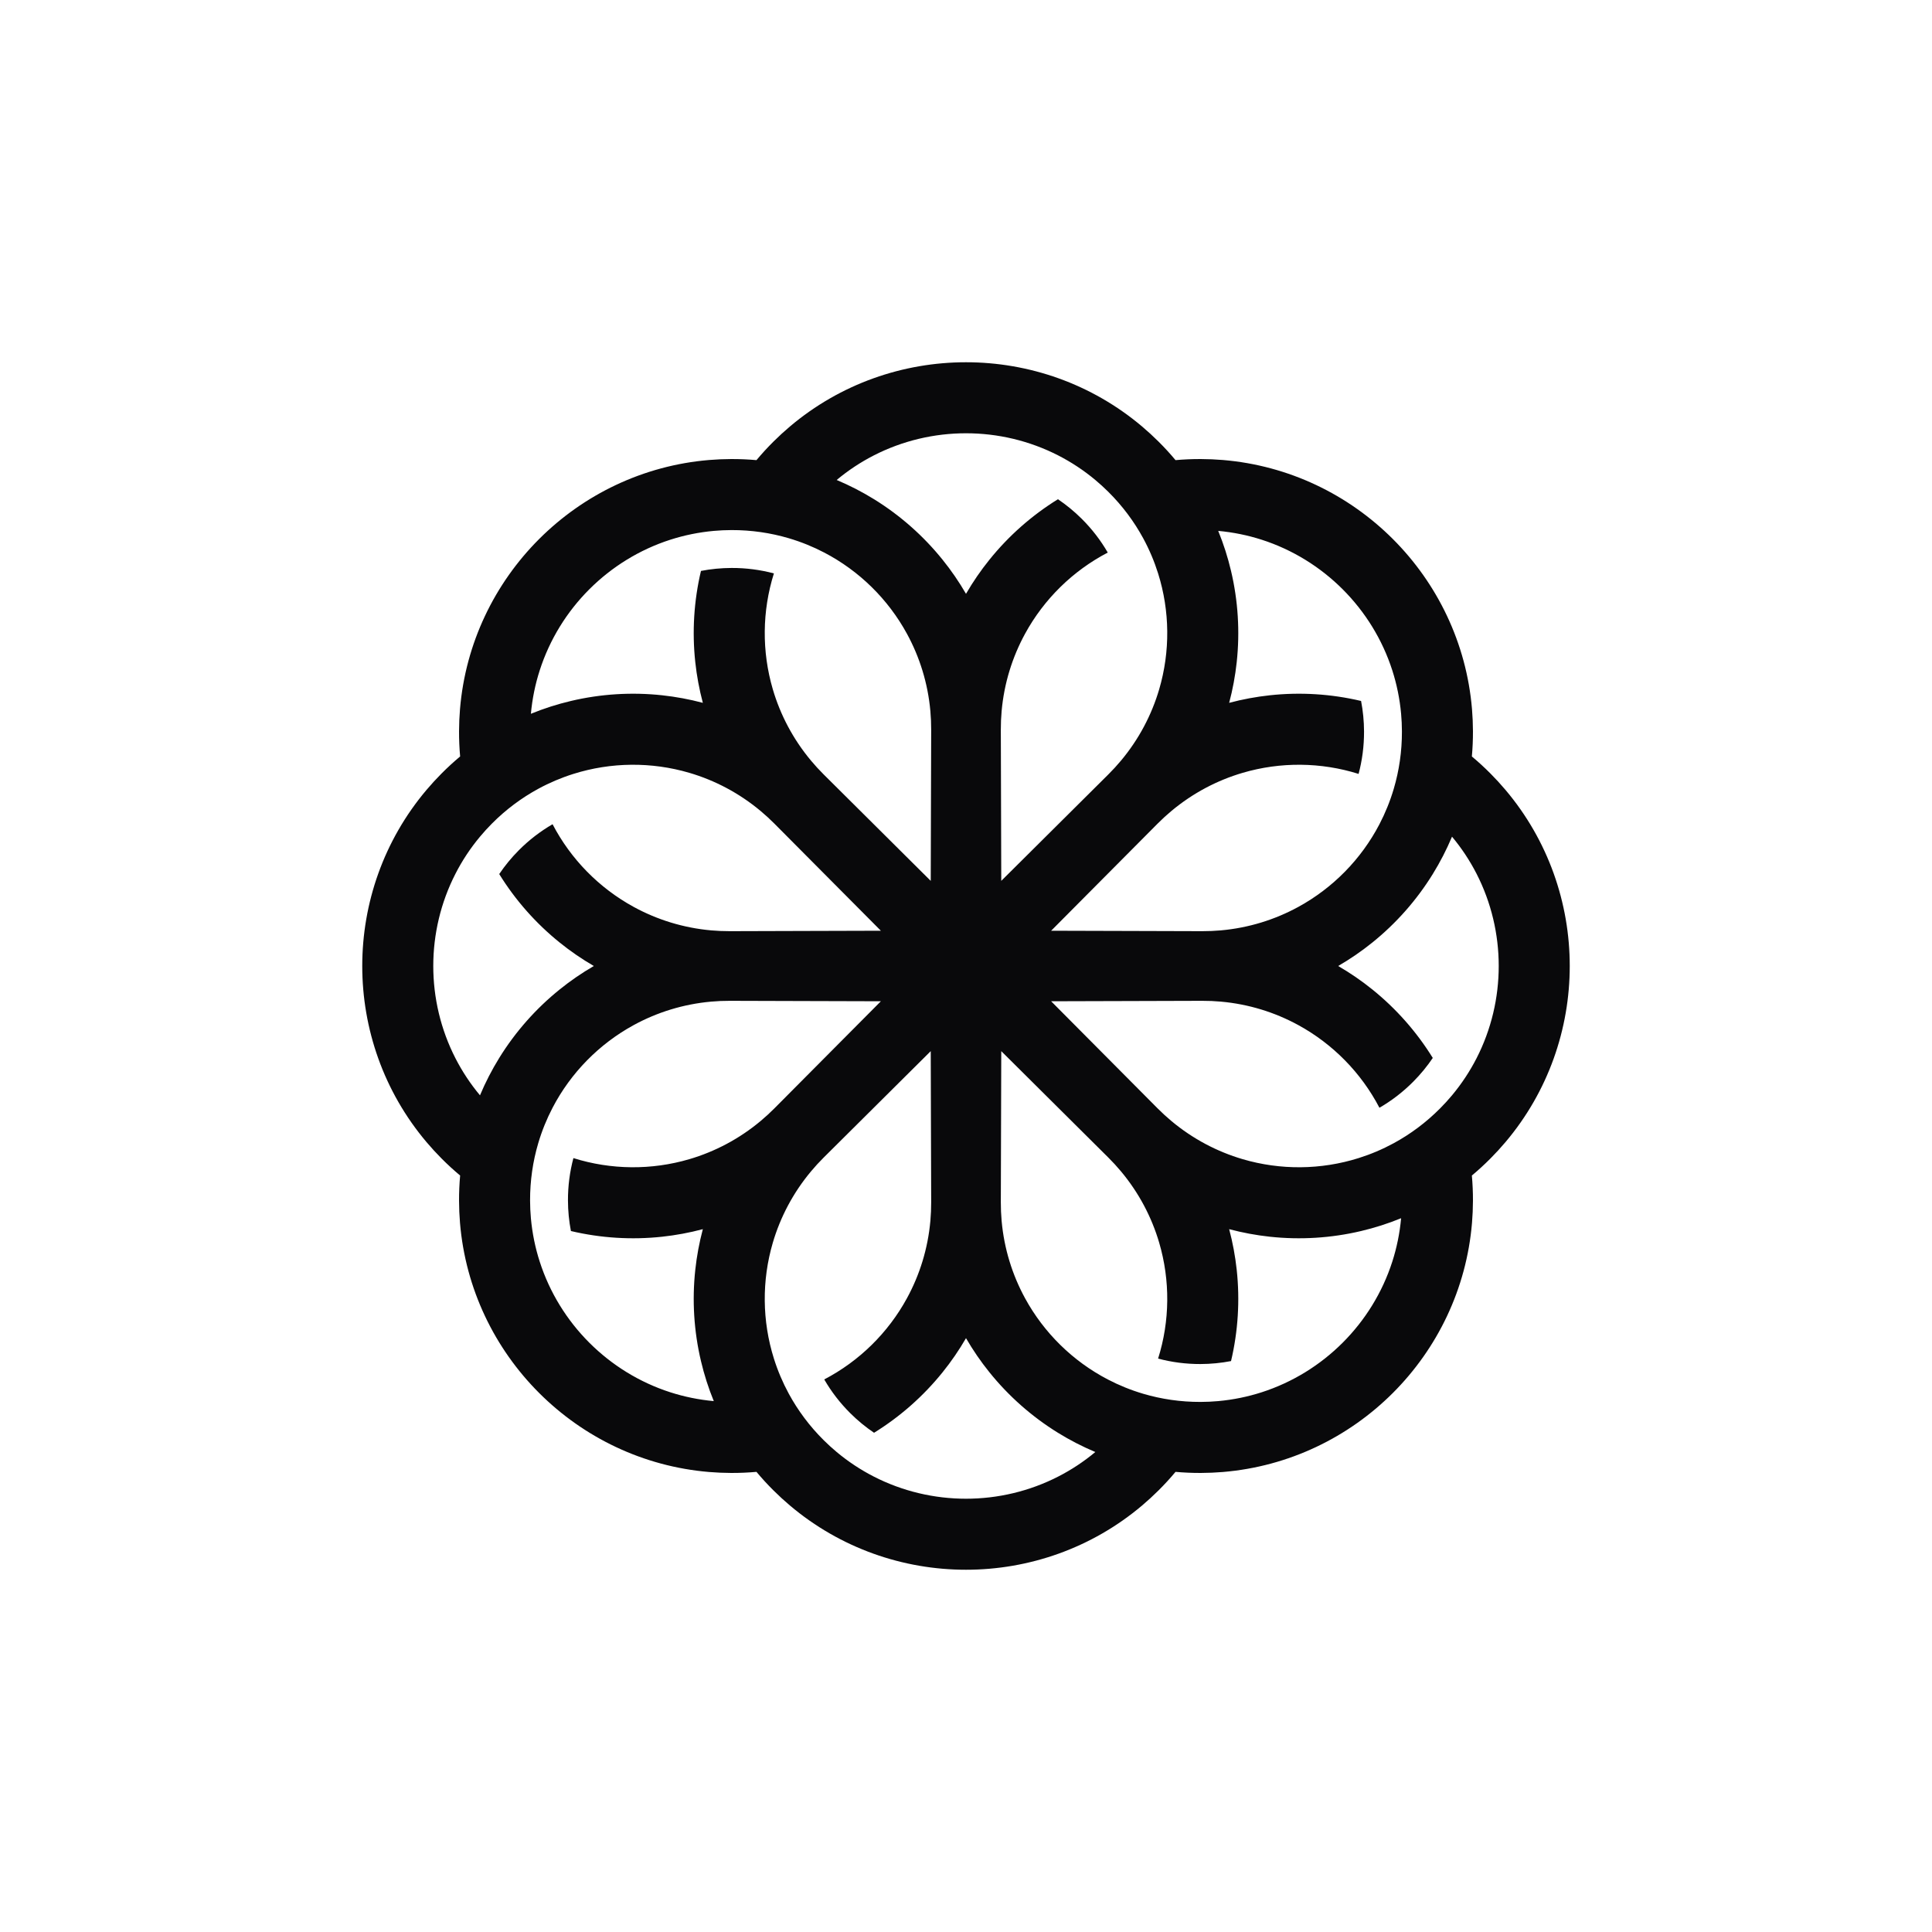
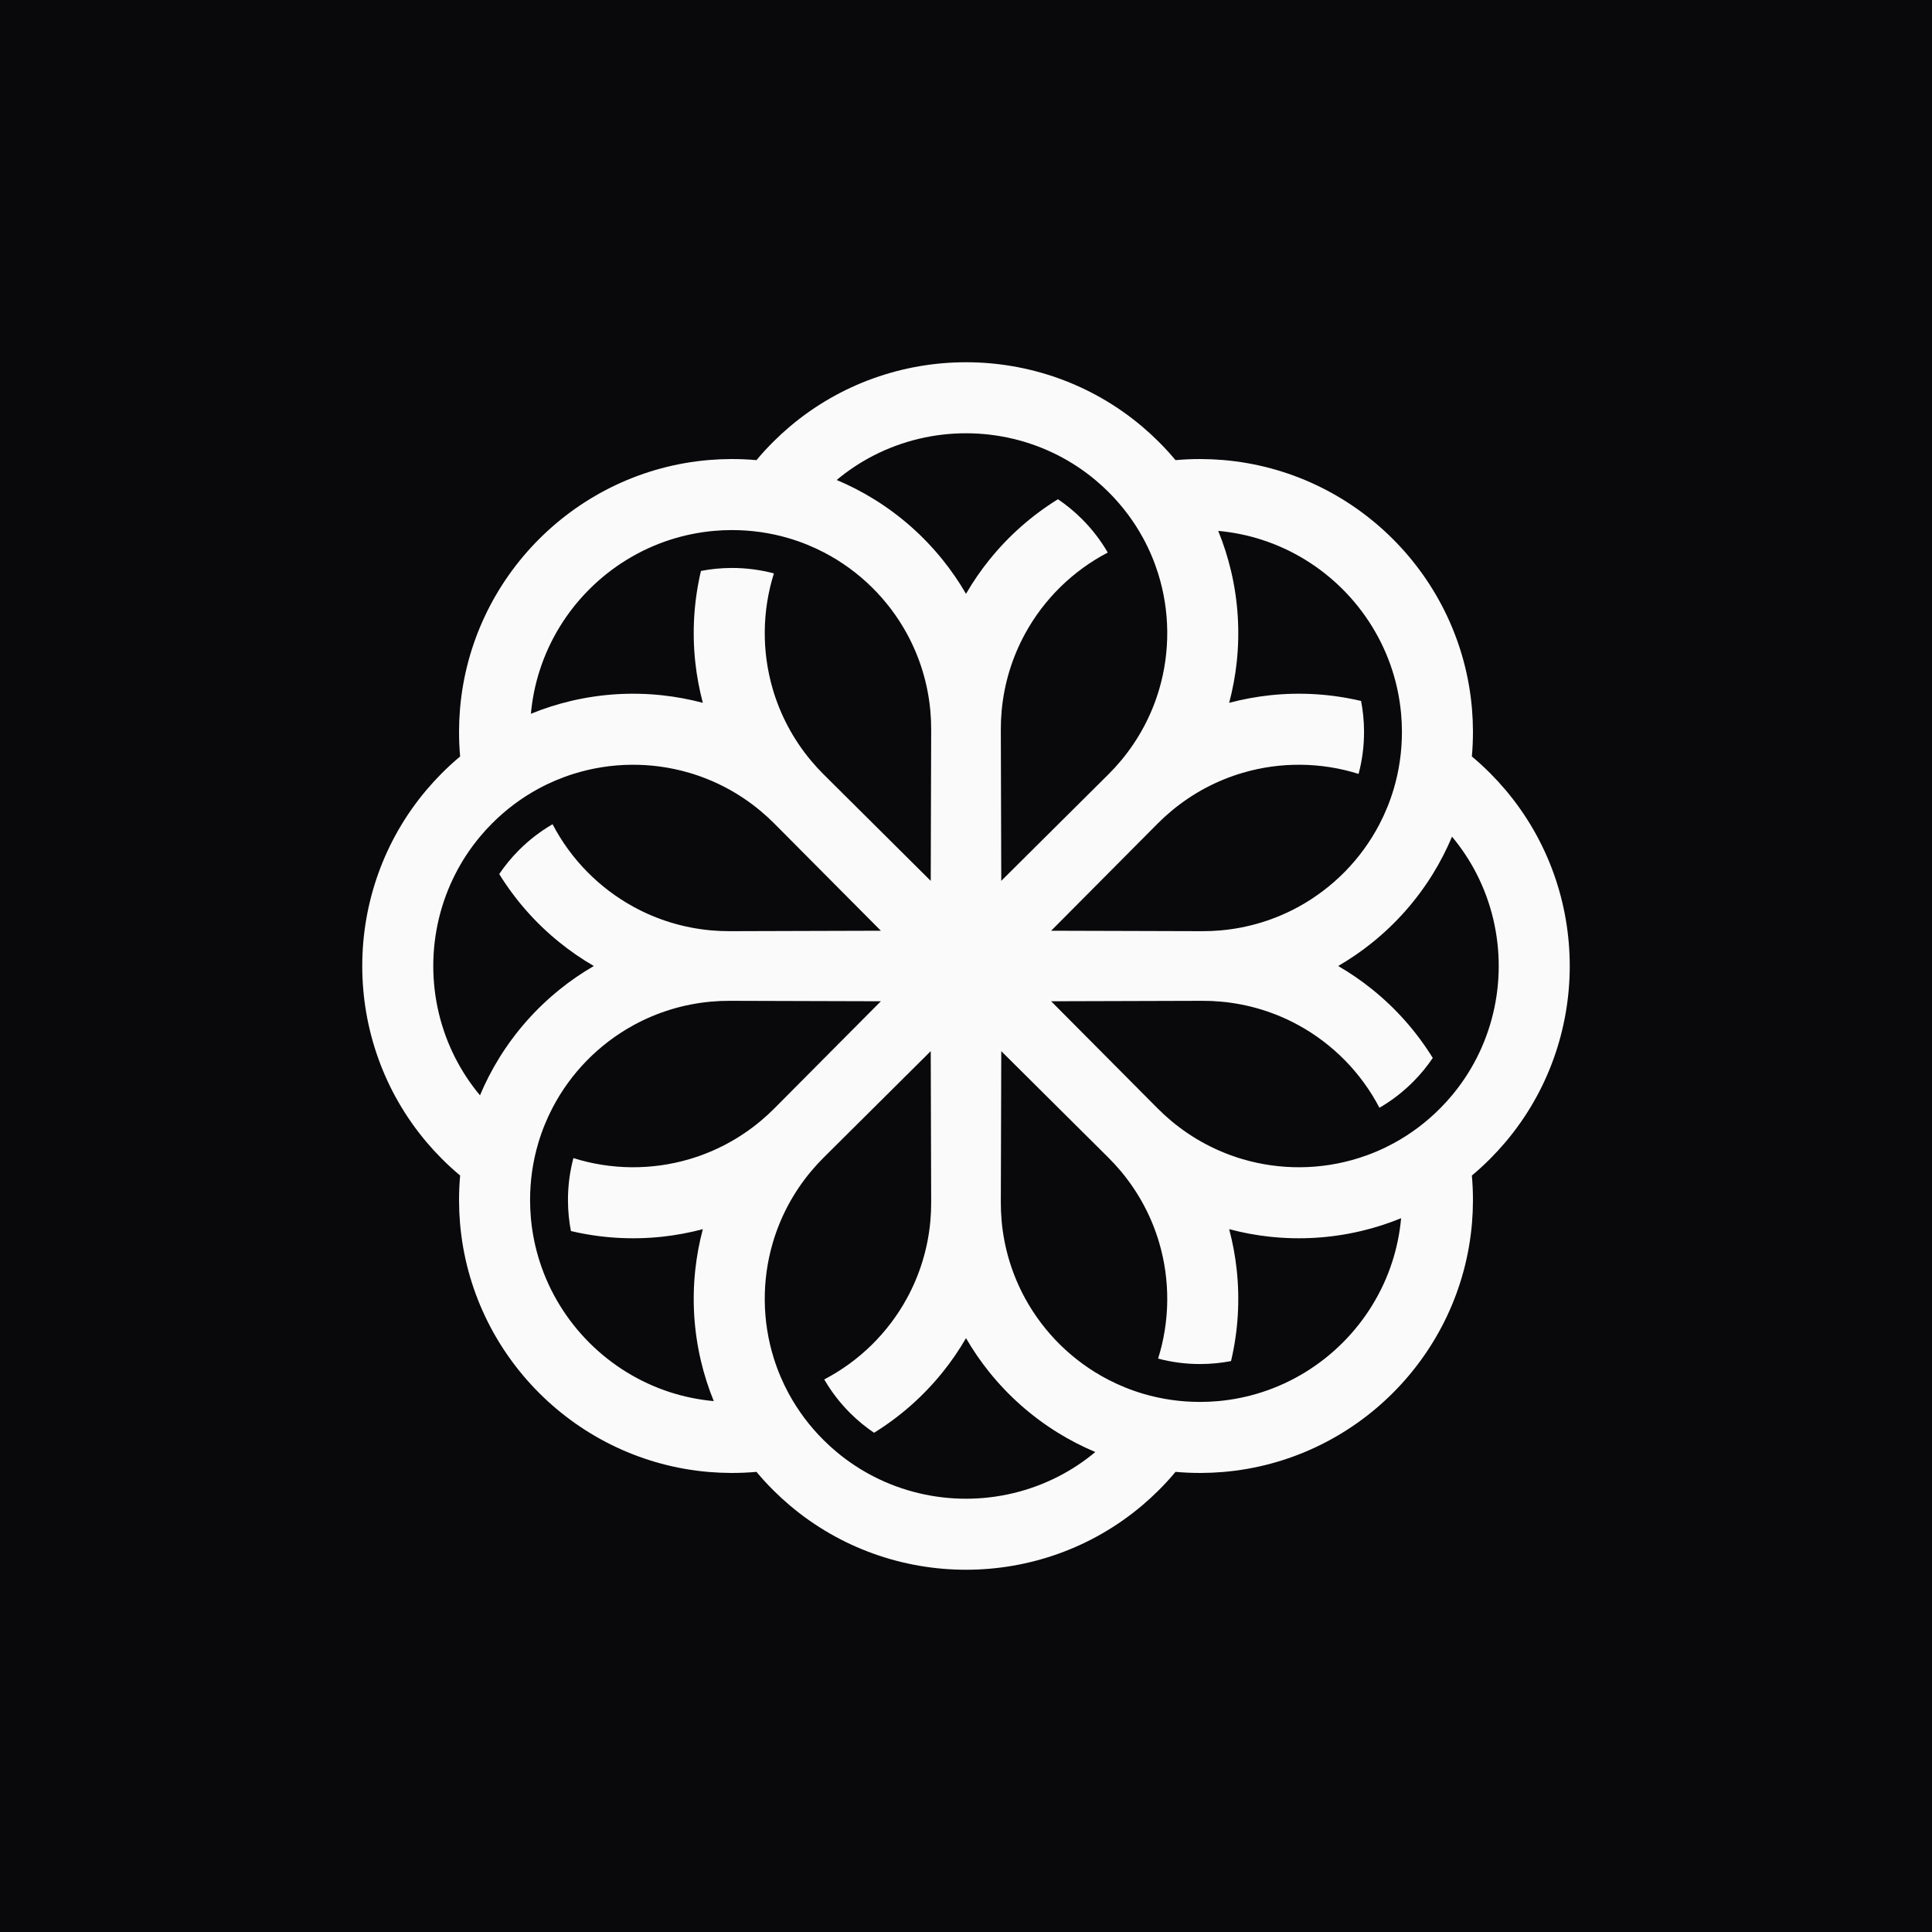
<svg xmlns="http://www.w3.org/2000/svg" width="128" height="128" viewBox="0 0 128 128" fill="none">
-   <path fill-rule="evenodd" clip-rule="evenodd" d="M28.261 52.329C22.58 59.045 22.58 68.955 28.261 75.671C28.574 76.041 28.904 76.401 29.252 76.751C29.649 77.151 30.061 77.528 30.485 77.882C30.436 78.433 30.411 78.991 30.413 79.555C30.415 80.048 30.436 80.536 30.476 81.019C31.208 89.785 38.215 96.792 46.981 97.524C47.464 97.564 47.952 97.585 48.445 97.587C49.009 97.589 49.567 97.564 50.118 97.515C50.472 97.939 50.849 98.351 51.249 98.748C51.599 99.096 51.959 99.426 52.329 99.739C59.045 105.42 68.955 105.42 75.671 99.739C76.041 99.426 76.401 99.096 76.751 98.748C77.151 98.351 77.528 97.939 77.882 97.515C78.433 97.564 78.991 97.589 79.555 97.587C80.048 97.585 80.536 97.564 81.019 97.524C89.785 96.792 96.792 89.785 97.524 81.019C97.564 80.536 97.585 80.048 97.587 79.555C97.589 78.991 97.564 78.433 97.515 77.882C97.939 77.528 98.351 77.151 98.748 76.751C99.096 76.401 99.426 76.041 99.739 75.671C105.42 68.955 105.42 59.045 99.739 52.329C99.426 51.959 99.096 51.599 98.748 51.249C98.351 50.849 97.939 50.472 97.515 50.118C97.564 49.567 97.589 49.009 97.587 48.445C97.585 47.952 97.564 47.464 97.524 46.981C96.792 38.215 89.785 31.208 81.019 30.476C80.536 30.436 80.048 30.415 79.555 30.413C78.991 30.411 78.433 30.436 77.882 30.485C77.528 30.061 77.151 29.649 76.751 29.252C76.401 28.904 76.041 28.574 75.671 28.261C68.955 22.58 59.045 22.58 52.329 28.261C51.959 28.574 51.599 28.904 51.249 29.252C50.849 29.649 50.472 30.061 50.118 30.485C49.567 30.436 49.009 30.411 48.445 30.413C47.952 30.415 47.464 30.436 46.981 30.476C38.215 31.208 31.208 38.215 30.476 46.981C30.436 47.464 30.415 47.952 30.413 48.445C30.411 49.009 30.436 49.567 30.485 50.117C30.061 50.472 29.649 50.849 29.252 51.249C28.904 51.599 28.574 51.959 28.261 52.329ZM30.177 70.117C28.215 66.291 28.215 61.709 30.178 57.883C30.619 57.022 31.16 56.199 31.801 55.432C32.048 55.135 32.311 54.846 32.589 54.567C33.521 53.629 34.557 52.861 35.66 52.261C36.41 51.854 37.191 51.524 37.99 51.273C40.484 50.489 43.163 50.465 45.668 51.201C47.358 51.698 48.97 52.541 50.392 53.73C50.706 53.992 51.011 54.271 51.305 54.567L55.824 59.113L55.872 59.161L58.327 61.63L58.36 61.664L58.312 61.664L54.831 61.674L54.763 61.674L48.353 61.693C47.936 61.694 47.523 61.676 47.116 61.64C45.269 61.475 43.534 60.931 41.987 60.087C39.695 58.836 37.818 56.925 36.609 54.607C35.808 55.071 35.054 55.647 34.369 56.336C33.881 56.827 33.45 57.354 33.075 57.908C34.145 59.64 35.503 61.176 37.083 62.448C37.793 63.021 38.549 63.54 39.343 64C38.549 64.46 37.793 64.979 37.083 65.552C35.503 66.824 34.145 68.36 33.075 70.092C32.589 70.879 32.162 71.706 31.8 72.568C31.16 71.801 30.619 70.978 30.177 70.117ZM37.825 46.441C36.925 46.653 36.038 46.936 35.173 47.29C35.263 46.295 35.462 45.33 35.759 44.409C37.076 40.316 40.316 37.076 44.409 35.758C45.33 35.462 46.295 35.263 47.29 35.173C47.675 35.138 48.065 35.12 48.459 35.119C49.781 35.115 51.057 35.304 52.261 35.66C53.08 35.902 53.864 36.221 54.608 36.609C56.925 37.818 58.836 39.695 60.087 41.987C60.931 43.534 61.475 45.269 61.64 47.115C61.676 47.523 61.694 47.936 61.693 48.353L61.674 54.763L61.674 54.831L61.664 58.313L61.664 58.36L61.63 58.327L59.161 55.872L59.113 55.824L54.567 51.305C54.271 51.011 53.992 50.706 53.73 50.392C52.541 48.97 51.698 47.358 51.201 45.668C50.465 43.163 50.489 40.484 51.273 37.99C50.379 37.752 49.438 37.626 48.467 37.629C47.774 37.631 47.097 37.698 46.441 37.825C45.972 39.807 45.847 41.853 46.064 43.869C46.162 44.777 46.329 45.678 46.565 46.565C45.678 46.329 44.777 46.162 43.869 46.064C41.853 45.847 39.807 45.972 37.825 46.441ZM66.37 69.674L68.839 72.128L68.887 72.176L73.433 76.695C73.729 76.989 74.008 77.294 74.27 77.608C75.459 79.03 76.302 80.642 76.799 82.332C77.535 84.837 77.511 87.516 76.727 90.01C77.621 90.248 78.562 90.374 79.533 90.371C80.226 90.369 80.903 90.302 81.559 90.175C82.028 88.193 82.153 86.147 81.936 84.131C81.838 83.223 81.671 82.322 81.435 81.435C82.322 81.671 83.223 81.838 84.131 81.936C86.147 82.153 88.193 82.028 90.175 81.559C91.075 81.347 91.962 81.064 92.827 80.71C92.737 81.705 92.538 82.67 92.242 83.591C90.924 87.683 87.683 90.924 83.591 92.241C82.67 92.538 81.705 92.737 80.71 92.827C80.325 92.862 79.935 92.88 79.541 92.881C78.219 92.885 76.942 92.696 75.739 92.34C74.92 92.098 74.136 91.779 73.393 91.391C71.075 90.182 69.164 88.305 67.913 86.013C67.069 84.466 66.525 82.731 66.36 80.884C66.324 80.477 66.306 80.064 66.307 79.647L66.326 73.237L66.326 73.169L66.336 69.688L66.336 69.64L66.37 69.674ZM72.128 68.839L69.674 66.37L69.64 66.336L69.687 66.336L73.169 66.326L73.237 66.326L79.647 66.307C80.064 66.305 80.477 66.323 80.885 66.36C82.731 66.525 84.466 67.069 86.013 67.913C88.305 69.164 90.182 71.075 91.391 73.392C92.192 72.929 92.946 72.353 93.631 71.664C94.119 71.173 94.55 70.646 94.925 70.092C93.855 68.36 92.497 66.824 90.917 65.552C90.207 64.979 89.451 64.46 88.657 64C89.451 63.54 90.207 63.021 90.917 62.448C92.497 61.176 93.855 59.64 94.925 57.908C95.411 57.121 95.838 56.294 96.2 55.432C96.84 56.199 97.381 57.022 97.823 57.883C99.785 61.709 99.785 66.291 97.823 70.117C97.381 70.978 96.84 71.801 96.2 72.568C95.952 72.865 95.689 73.154 95.411 73.433C94.479 74.371 93.443 75.139 92.34 75.739C91.59 76.146 90.809 76.476 90.01 76.727C87.516 77.511 84.837 77.535 82.332 76.799C80.642 76.302 79.03 75.459 77.608 74.27C77.294 74.008 76.989 73.729 76.695 73.433L72.176 68.887L72.128 68.839ZM92.827 47.29C92.862 47.675 92.88 48.065 92.881 48.459C92.885 49.781 92.696 51.057 92.34 52.261C92.098 53.08 91.779 53.864 91.391 54.608C90.182 56.925 88.305 58.836 86.013 60.087C84.466 60.931 82.731 61.475 80.885 61.64C80.477 61.676 80.064 61.694 79.647 61.693L73.237 61.674L73.169 61.674L69.687 61.664L69.64 61.664L69.674 61.63L72.128 59.161L72.176 59.113L76.695 54.567C76.989 54.271 77.294 53.992 77.608 53.73C79.03 52.541 80.642 51.698 82.332 51.201C84.837 50.465 87.516 50.489 90.01 51.273C90.248 50.379 90.374 49.438 90.371 48.467C90.369 47.774 90.302 47.097 90.175 46.441C88.193 45.972 86.147 45.847 84.131 46.064C83.223 46.162 82.322 46.329 81.435 46.565C81.671 45.678 81.838 44.777 81.936 43.869C82.153 41.853 82.028 39.807 81.559 37.825C81.347 36.925 81.064 36.038 80.71 35.173C81.705 35.263 82.67 35.462 83.591 35.758C87.683 37.076 90.924 40.316 92.242 44.409C92.538 45.33 92.737 46.295 92.827 47.29ZM68.839 55.872L66.37 58.326L66.336 58.36L66.336 58.313L66.326 54.831L66.326 54.763L66.307 48.353C66.305 47.936 66.324 47.523 66.36 47.115C66.525 45.269 67.069 43.534 67.913 41.987C69.164 39.695 71.075 37.818 73.392 36.609C72.929 35.808 72.353 35.054 71.664 34.369C71.173 33.881 70.646 33.45 70.092 33.075C68.36 34.145 66.824 35.503 65.552 37.083C64.979 37.793 64.46 38.549 64 39.343C63.54 38.549 63.021 37.793 62.448 37.083C61.176 35.503 59.64 34.145 57.908 33.075C57.121 32.589 56.294 32.162 55.432 31.8C56.199 31.16 57.022 30.619 57.883 30.177C61.709 28.215 66.291 28.215 70.117 30.177C70.978 30.619 71.801 31.16 72.568 31.8C72.865 32.048 73.154 32.311 73.433 32.589C74.371 33.521 75.139 34.557 75.739 35.66C76.146 36.41 76.476 37.191 76.727 37.99C77.511 40.484 77.535 43.163 76.799 45.668C76.302 47.358 75.459 48.97 74.27 50.392C74.008 50.706 73.729 51.011 73.433 51.305L68.887 55.824L68.839 55.872ZM54.831 66.326L58.313 66.336L58.36 66.336L58.327 66.37L55.872 68.839L55.824 68.887L51.305 73.433C51.011 73.729 50.706 74.008 50.392 74.27C48.97 75.459 47.358 76.302 45.668 76.799C43.163 77.535 40.484 77.511 37.99 76.727C37.752 77.621 37.626 78.562 37.629 79.533C37.631 80.226 37.698 80.903 37.825 81.559C39.807 82.028 41.853 82.153 43.869 81.936C44.777 81.838 45.678 81.671 46.565 81.435C46.329 82.322 46.162 83.223 46.064 84.131C45.847 86.147 45.972 88.193 46.441 90.175C46.653 91.075 46.936 91.962 47.29 92.827C46.295 92.737 45.33 92.538 44.409 92.242C40.316 90.924 37.076 87.683 35.759 83.591C35.462 82.67 35.263 81.705 35.173 80.71C35.138 80.325 35.12 79.935 35.119 79.541C35.115 78.219 35.304 76.942 35.66 75.739C35.902 74.92 36.221 74.136 36.609 73.392C37.818 71.075 39.695 69.164 41.987 67.913C43.534 67.069 45.269 66.525 47.116 66.36C47.523 66.323 47.936 66.305 48.353 66.307L54.763 66.326L54.831 66.326ZM59.161 72.128L61.63 69.674L61.664 69.64L61.664 69.687L61.674 73.169L61.674 73.237L61.693 79.647C61.694 80.064 61.676 80.477 61.64 80.884C61.475 82.731 60.931 84.466 60.087 86.013C58.836 88.305 56.925 90.182 54.608 91.391C55.071 92.192 55.648 92.946 56.336 93.631C56.827 94.119 57.354 94.55 57.908 94.925C59.64 93.855 61.176 92.497 62.448 90.917C63.021 90.207 63.54 89.451 64 88.656C64.46 89.451 64.979 90.207 65.552 90.917C66.824 92.497 68.36 93.855 70.092 94.925C70.879 95.411 71.706 95.838 72.568 96.2C71.801 96.84 70.978 97.381 70.117 97.822C66.291 99.785 61.709 99.785 57.883 97.823C57.022 97.381 56.199 96.84 55.432 96.2C55.135 95.952 54.846 95.689 54.567 95.411C53.629 94.479 52.861 93.443 52.261 92.34C51.854 91.59 51.524 90.809 51.273 90.01C50.489 87.516 50.465 84.837 51.201 82.332C51.698 80.642 52.541 79.03 53.73 77.608C53.992 77.294 54.271 76.989 54.567 76.695L59.113 72.176L59.161 72.128Z" fill="#09090B" />
+   <rect width="128" height="128" fill="#09090B" />
+   <path fill-rule="evenodd" clip-rule="evenodd" d="M28.261 52.329C22.58 59.045 22.58 68.955 28.261 75.671C28.574 76.041 28.904 76.401 29.252 76.751C29.649 77.151 30.061 77.528 30.485 77.882C30.436 78.433 30.411 78.991 30.413 79.555C30.415 80.048 30.436 80.536 30.476 81.019C31.208 89.785 38.215 96.792 46.981 97.524C47.464 97.564 47.952 97.585 48.445 97.587C49.009 97.589 49.567 97.564 50.118 97.515C50.472 97.939 50.849 98.351 51.249 98.748C51.599 99.096 51.959 99.426 52.329 99.739C59.045 105.42 68.955 105.42 75.671 99.739C76.041 99.426 76.401 99.096 76.751 98.748C77.151 98.351 77.528 97.939 77.882 97.515C78.433 97.564 78.991 97.589 79.555 97.587C80.048 97.585 80.536 97.564 81.019 97.524C89.785 96.792 96.792 89.785 97.524 81.019C97.564 80.536 97.585 80.048 97.587 79.555C97.589 78.991 97.564 78.433 97.515 77.882C97.939 77.528 98.351 77.151 98.748 76.751C99.096 76.401 99.426 76.041 99.739 75.671C105.42 68.955 105.42 59.045 99.739 52.329C99.426 51.959 99.096 51.599 98.748 51.249C98.351 50.849 97.939 50.472 97.515 50.118C97.564 49.567 97.589 49.009 97.587 48.445C97.585 47.952 97.564 47.464 97.524 46.981C96.792 38.215 89.785 31.208 81.019 30.476C80.536 30.436 80.048 30.415 79.555 30.413C78.991 30.411 78.433 30.436 77.882 30.485C77.528 30.061 77.151 29.649 76.751 29.252C76.401 28.904 76.041 28.574 75.671 28.261C68.955 22.58 59.045 22.58 52.329 28.261C51.959 28.574 51.599 28.904 51.249 29.252C50.849 29.649 50.472 30.061 50.118 30.485C49.567 30.436 49.009 30.411 48.445 30.413C47.952 30.415 47.464 30.436 46.981 30.476C38.215 31.208 31.208 38.215 30.476 46.981C30.436 47.464 30.415 47.952 30.413 48.445C30.411 49.009 30.436 49.567 30.485 50.117C30.061 50.472 29.649 50.849 29.252 51.249C28.904 51.599 28.574 51.959 28.261 52.329ZM30.177 70.117C28.215 66.291 28.215 61.709 30.178 57.883C30.619 57.022 31.16 56.199 31.801 55.432C32.048 55.135 32.311 54.846 32.589 54.567C33.521 53.629 34.557 52.861 35.66 52.261C36.41 51.854 37.191 51.524 37.99 51.273C40.484 50.489 43.163 50.465 45.668 51.201C47.358 51.698 48.97 52.541 50.392 53.73C50.706 53.992 51.011 54.271 51.305 54.567L55.824 59.113L55.872 59.161L58.327 61.63L58.36 61.664L58.312 61.664L54.831 61.674L54.763 61.674L48.353 61.693C47.936 61.694 47.523 61.676 47.116 61.64C45.269 61.475 43.534 60.931 41.987 60.087C39.695 58.836 37.818 56.925 36.609 54.607C35.808 55.071 35.054 55.647 34.369 56.336C33.881 56.827 33.45 57.354 33.075 57.908C34.145 59.64 35.503 61.176 37.083 62.448C37.793 63.021 38.549 63.54 39.343 64C38.549 64.46 37.793 64.979 37.083 65.552C35.503 66.824 34.145 68.36 33.075 70.092C32.589 70.879 32.162 71.706 31.8 72.568C31.16 71.801 30.619 70.978 30.177 70.117ZM37.825 46.441C36.925 46.653 36.038 46.936 35.173 47.29C35.263 46.295 35.462 45.33 35.759 44.409C37.076 40.316 40.316 37.076 44.409 35.758C45.33 35.462 46.295 35.263 47.29 35.173C47.675 35.138 48.065 35.12 48.459 35.119C49.781 35.115 51.057 35.304 52.261 35.66C53.08 35.902 53.864 36.221 54.608 36.609C56.925 37.818 58.836 39.695 60.087 41.987C60.931 43.534 61.475 45.269 61.64 47.115C61.676 47.523 61.694 47.936 61.693 48.353L61.674 54.763L61.674 54.831L61.664 58.313L61.664 58.36L61.63 58.327L59.161 55.872L59.113 55.824L54.567 51.305C54.271 51.011 53.992 50.706 53.73 50.392C52.541 48.97 51.698 47.358 51.201 45.668C50.465 43.163 50.489 40.484 51.273 37.99C50.379 37.752 49.438 37.626 48.467 37.629C47.774 37.631 47.097 37.698 46.441 37.825C45.972 39.807 45.847 41.853 46.064 43.869C46.162 44.777 46.329 45.678 46.565 46.565C45.678 46.329 44.777 46.162 43.869 46.064C41.853 45.847 39.807 45.972 37.825 46.441ZM66.37 69.674L68.839 72.128L68.887 72.176L73.433 76.695C73.729 76.989 74.008 77.294 74.27 77.608C75.459 79.03 76.302 80.642 76.799 82.332C77.535 84.837 77.511 87.516 76.727 90.01C77.621 90.248 78.562 90.374 79.533 90.371C80.226 90.369 80.903 90.302 81.559 90.175C82.028 88.193 82.153 86.147 81.936 84.131C81.838 83.223 81.671 82.322 81.435 81.435C82.322 81.671 83.223 81.838 84.131 81.936C86.147 82.153 88.193 82.028 90.175 81.559C91.075 81.347 91.962 81.064 92.827 80.71C92.737 81.705 92.538 82.67 92.242 83.591C90.924 87.683 87.683 90.924 83.591 92.241C82.67 92.538 81.705 92.737 80.71 92.827C80.325 92.862 79.935 92.88 79.541 92.881C78.219 92.885 76.942 92.696 75.739 92.34C74.92 92.098 74.136 91.779 73.393 91.391C71.075 90.182 69.164 88.305 67.913 86.013C67.069 84.466 66.525 82.731 66.36 80.884C66.324 80.477 66.306 80.064 66.307 79.647L66.326 73.237L66.326 73.169L66.336 69.688L66.336 69.64L66.37 69.674ZM72.128 68.839L69.674 66.37L69.64 66.336L69.687 66.336L73.169 66.326L73.237 66.326L79.647 66.307C80.064 66.305 80.477 66.323 80.885 66.36C82.731 66.525 84.466 67.069 86.013 67.913C88.305 69.164 90.182 71.075 91.391 73.392C92.192 72.929 92.946 72.353 93.631 71.664C94.119 71.173 94.55 70.646 94.925 70.092C93.855 68.36 92.497 66.824 90.917 65.552C90.207 64.979 89.451 64.46 88.657 64C89.451 63.54 90.207 63.021 90.917 62.448C92.497 61.176 93.855 59.64 94.925 57.908C95.411 57.121 95.838 56.294 96.2 55.432C96.84 56.199 97.381 57.022 97.823 57.883C99.785 61.709 99.785 66.291 97.823 70.117C97.381 70.978 96.84 71.801 96.2 72.568C95.952 72.865 95.689 73.154 95.411 73.433C94.479 74.371 93.443 75.139 92.34 75.739C91.59 76.146 90.809 76.476 90.01 76.727C87.516 77.511 84.837 77.535 82.332 76.799C80.642 76.302 79.03 75.459 77.608 74.27C77.294 74.008 76.989 73.729 76.695 73.433L72.176 68.887L72.128 68.839ZM92.827 47.29C92.862 47.675 92.88 48.065 92.881 48.459C92.885 49.781 92.696 51.057 92.34 52.261C92.098 53.08 91.779 53.864 91.391 54.608C90.182 56.925 88.305 58.836 86.013 60.087C84.466 60.931 82.731 61.475 80.885 61.64C80.477 61.676 80.064 61.694 79.647 61.693L73.237 61.674L73.169 61.674L69.687 61.664L69.64 61.664L69.674 61.63L72.128 59.161L72.176 59.113L76.695 54.567C76.989 54.271 77.294 53.992 77.608 53.73C79.03 52.541 80.642 51.698 82.332 51.201C84.837 50.465 87.516 50.489 90.01 51.273C90.248 50.379 90.374 49.438 90.371 48.467C90.369 47.774 90.302 47.097 90.175 46.441C88.193 45.972 86.147 45.847 84.131 46.064C83.223 46.162 82.322 46.329 81.435 46.565C81.671 45.678 81.838 44.777 81.936 43.869C82.153 41.853 82.028 39.807 81.559 37.825C81.347 36.925 81.064 36.038 80.71 35.173C81.705 35.263 82.67 35.462 83.591 35.758C87.683 37.076 90.924 40.316 92.242 44.409C92.538 45.33 92.737 46.295 92.827 47.29ZM68.839 55.872L66.37 58.326L66.336 58.36L66.336 58.313L66.326 54.831L66.326 54.763L66.307 48.353C66.305 47.936 66.324 47.523 66.36 47.115C66.525 45.269 67.069 43.534 67.913 41.987C69.164 39.695 71.075 37.818 73.392 36.609C72.929 35.808 72.353 35.054 71.664 34.369C71.173 33.881 70.646 33.45 70.092 33.075C68.36 34.145 66.824 35.503 65.552 37.083C64.979 37.793 64.46 38.549 64 39.343C63.54 38.549 63.021 37.793 62.448 37.083C61.176 35.503 59.64 34.145 57.908 33.075C57.121 32.589 56.294 32.162 55.432 31.8C56.199 31.16 57.022 30.619 57.883 30.177C61.709 28.215 66.291 28.215 70.117 30.177C70.978 30.619 71.801 31.16 72.568 31.8C72.865 32.048 73.154 32.311 73.433 32.589C74.371 33.521 75.139 34.557 75.739 35.66C76.146 36.41 76.476 37.191 76.727 37.99C77.511 40.484 77.535 43.163 76.799 45.668C76.302 47.358 75.459 48.97 74.27 50.392C74.008 50.706 73.729 51.011 73.433 51.305L68.887 55.824L68.839 55.872ZM54.831 66.326L58.313 66.336L58.36 66.336L58.327 66.37L55.872 68.839L55.824 68.887L51.305 73.433C51.011 73.729 50.706 74.008 50.392 74.27C48.97 75.459 47.358 76.302 45.668 76.799C43.163 77.535 40.484 77.511 37.99 76.727C37.752 77.621 37.626 78.562 37.629 79.533C37.631 80.226 37.698 80.903 37.825 81.559C39.807 82.028 41.853 82.153 43.869 81.936C44.777 81.838 45.678 81.671 46.565 81.435C46.329 82.322 46.162 83.223 46.064 84.131C45.847 86.147 45.972 88.193 46.441 90.175C46.653 91.075 46.936 91.962 47.29 92.827C46.295 92.737 45.33 92.538 44.409 92.242C40.316 90.924 37.076 87.683 35.759 83.591C35.462 82.67 35.263 81.705 35.173 80.71C35.138 80.325 35.12 79.935 35.119 79.541C35.115 78.219 35.304 76.942 35.66 75.739C35.902 74.92 36.221 74.136 36.609 73.392C37.818 71.075 39.695 69.164 41.987 67.913C43.534 67.069 45.269 66.525 47.116 66.36C47.523 66.323 47.936 66.305 48.353 66.307L54.763 66.326L54.831 66.326ZM59.161 72.128L61.63 69.674L61.664 69.64L61.664 69.687L61.674 73.169L61.674 73.237L61.693 79.647C61.694 80.064 61.676 80.477 61.64 80.884C61.475 82.731 60.931 84.466 60.087 86.013C58.836 88.305 56.925 90.182 54.608 91.391C55.071 92.192 55.648 92.946 56.336 93.631C56.827 94.119 57.354 94.55 57.908 94.925C59.64 93.855 61.176 92.497 62.448 90.917C63.021 90.207 63.54 89.451 64 88.656C64.46 89.451 64.979 90.207 65.552 90.917C66.824 92.497 68.36 93.855 70.092 94.925C70.879 95.411 71.706 95.838 72.568 96.2C71.801 96.84 70.978 97.381 70.117 97.822C66.291 99.785 61.709 99.785 57.883 97.823C57.022 97.381 56.199 96.84 55.432 96.2C55.135 95.952 54.846 95.689 54.567 95.411C53.629 94.479 52.861 93.443 52.261 92.34C51.854 91.59 51.524 90.809 51.273 90.01C50.489 87.516 50.465 84.837 51.201 82.332C51.698 80.642 52.541 79.03 53.73 77.608C53.992 77.294 54.271 76.989 54.567 76.695L59.113 72.176L59.161 72.128Z" fill="#FAFAFA" />
</svg>
